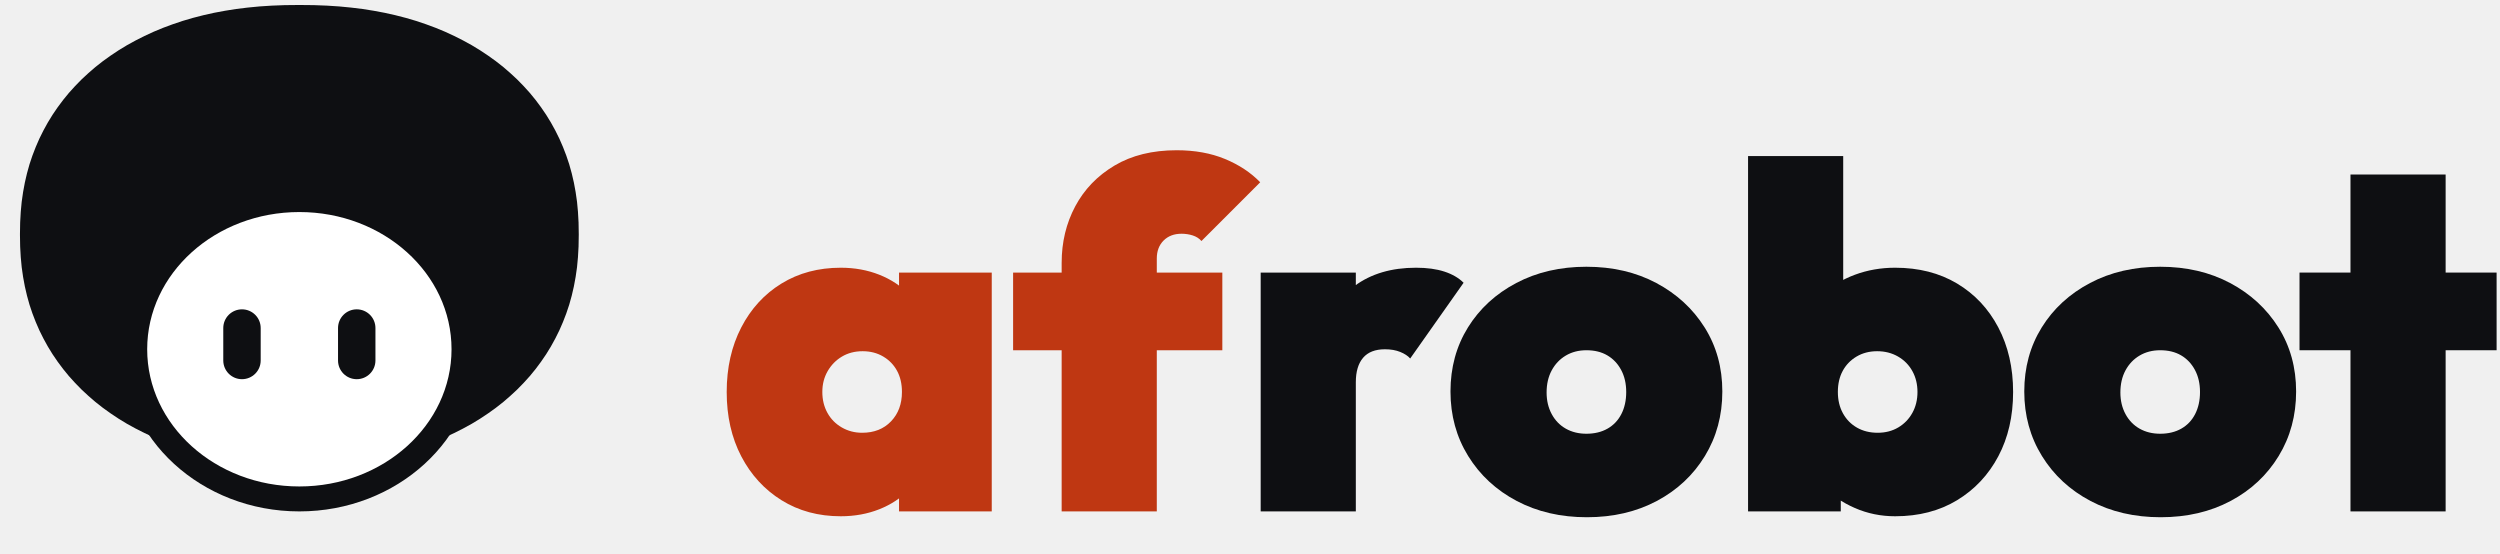
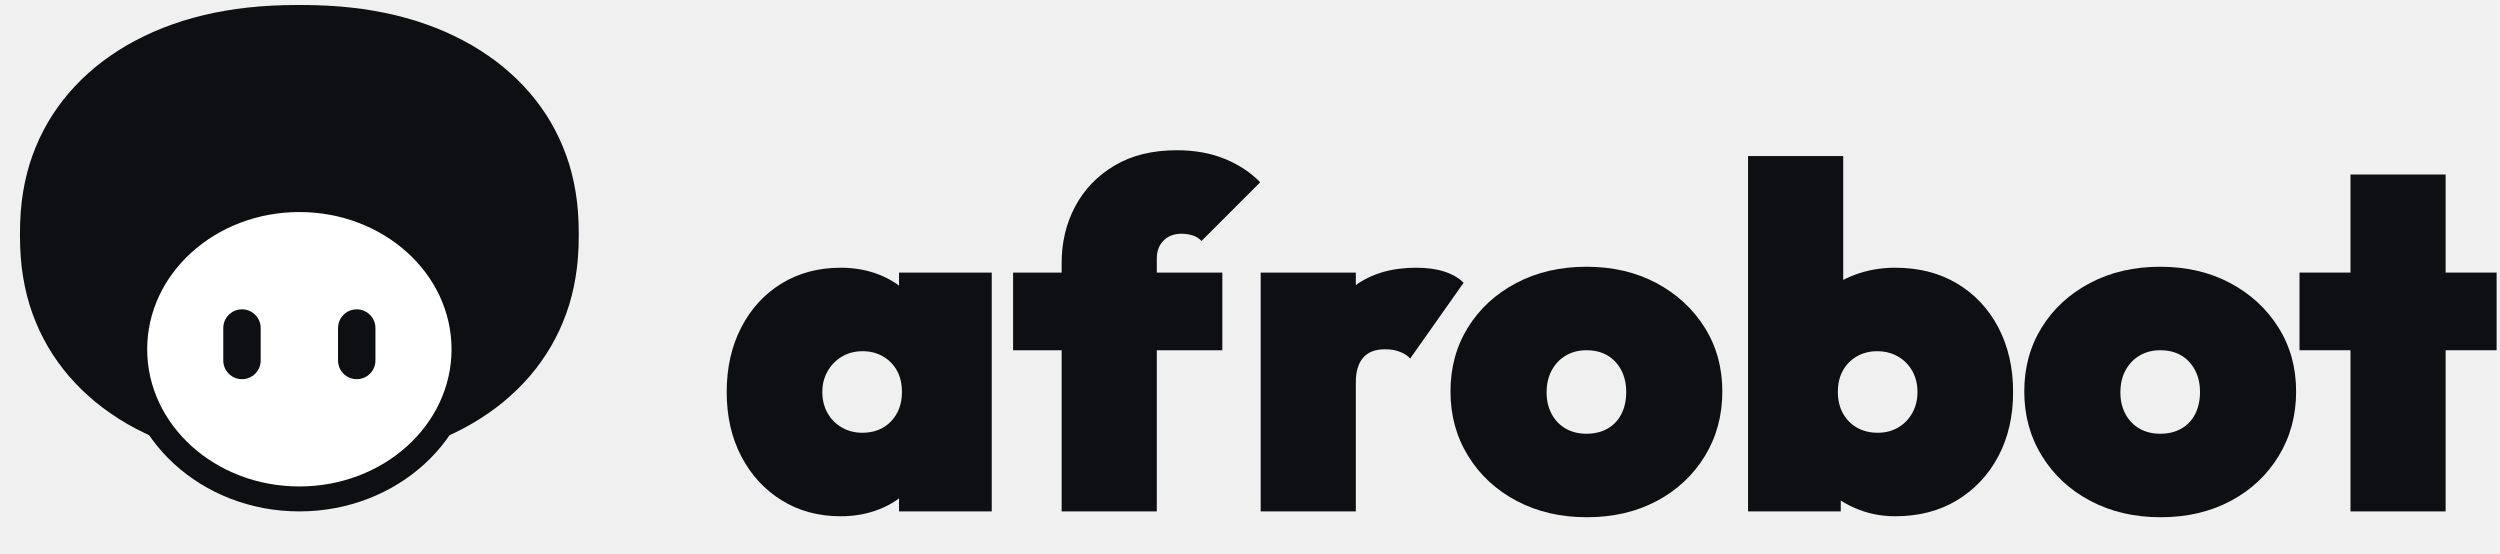
<svg xmlns="http://www.w3.org/2000/svg" viewBox="0 0 515.0 114.0" width="515" height="114">
  <g transform="translate(0.00,0.00)">
    <g transform="scale(1.0278)">
      <path d="M116.00,47.00 L115.96,49.42 L115.84,51.55 L115.65,53.57 L115.37,55.52 L115.02,57.41 L114.59,59.26 L114.09,61.06 L113.50,62.82 L112.84,64.53 L112.11,66.21 L111.30,67.84 L110.42,69.44 L109.47,70.99 L108.44,72.50 L107.35,73.96 L106.19,75.38 L104.95,76.75 L103.66,78.07 L102.29,79.34 L100.87,80.57 L99.38,81.74 L97.82,82.86 L96.21,83.93 L94.55,84.94 L92.82,85.89 L91.04,86.79 L89.20,87.64 L87.32,88.42 L85.38,89.14 L83.39,89.81 L81.35,90.41 L79.25,90.95 L77.11,91.43 L74.92,91.84 L72.67,92.20 L70.37,92.48 L68.00,92.71 L65.54,92.87 L62.95,92.97 L60.00,93.00 L57.05,92.97 L54.46,92.87 L52.00,92.71 L49.63,92.48 L47.33,92.20 L45.08,91.84 L42.89,91.43 L40.75,90.95 L38.65,90.41 L36.61,89.81 L34.62,89.14 L32.68,88.42 L30.80,87.64 L28.96,86.79 L27.18,85.89 L25.45,84.94 L23.79,83.93 L22.18,82.86 L20.62,81.74 L19.13,80.57 L17.71,79.34 L16.34,78.07 L15.05,76.75 L13.81,75.38 L12.65,73.96 L11.56,72.50 L10.53,70.99 L9.58,69.44 L8.70,67.84 L7.89,66.21 L7.16,64.53 L6.50,62.82 L5.91,61.06 L5.41,59.26 L4.98,57.41 L4.63,55.52 L4.35,53.57 L4.16,51.55 L4.04,49.42 L4.00,47.00 L4.04,44.58 L4.16,42.45 L4.35,40.43 L4.63,38.48 L4.98,36.59 L5.41,34.74 L5.91,32.94 L6.50,31.18 L7.16,29.47 L7.89,27.79 L8.70,26.16 L9.58,24.56 L10.53,23.01 L11.56,21.50 L12.65,20.04 L13.81,18.62 L15.05,17.25 L16.34,15.93 L17.71,14.66 L19.13,13.43 L20.62,12.26 L22.18,11.14 L23.79,10.07 L25.45,9.06 L27.18,8.11 L28.96,7.21 L30.80,6.36 L32.68,5.58 L34.62,4.86 L36.61,4.19 L38.65,3.59 L40.75,3.05 L42.89,2.57 L45.08,2.16 L47.33,1.80 L49.63,1.52 L52.00,1.29 L54.46,1.13 L57.05,1.03 L60.00,1.00 L62.95,1.03 L65.54,1.13 L68.00,1.29 L70.37,1.52 L72.67,1.80 L74.92,2.16 L77.11,2.57 L79.25,3.05 L81.35,3.59 L83.39,4.19 L85.38,4.86 L87.32,5.58 L89.20,6.36 L91.04,7.21 L92.82,8.11 L94.55,9.06 L96.21,10.07 L97.82,11.14 L99.38,12.26 L100.87,13.43 L102.29,14.66 L103.66,15.93 L104.95,17.25 L106.19,18.62 L107.35,20.04 L108.44,21.50 L109.47,23.01 L110.42,24.56 L111.30,26.16 L112.11,27.79 L112.84,29.47 L113.50,31.18 L114.09,32.94 L114.59,34.74 L115.02,36.59 L115.37,38.48 L115.65,40.43 L115.84,42.45 L115.96,44.58 Z" fill="#0E0F12" />
      <ellipse cx="60" cy="70" rx="35.5" ry="32.5" fill="#0E0F12" />
      <ellipse cx="60" cy="70" rx="30.5" ry="27.5" fill="#FFFFFF" />
      <rect x="44.75" y="62.00" width="7.50" height="14.00" rx="3.75" fill="#0E0F12" />
      <rect x="67.75" y="62.00" width="7.50" height="14.00" rx="3.75" fill="#0E0F12" />
    </g>
    <g transform="translate(148.00,105.35) scale(0.1)">
      <defs>
-         <mask id="g38363791" maskUnits="userSpaceOnUse" x="-3000" y="-3000" width="9670" height="6000">
+         <mask id="g48679692" maskUnits="userSpaceOnUse" x="-3000" y="-3000" width="9670" height="6000">
          <rect x="-3000" y="-3000" width="9670" height="6000" fill="#fff" />
          <g fill="#000" stroke="#000" stroke-width="68" stroke-linejoin="round">
            <path d="M252 10Q183 10 130.0 -23.0Q77 -56 47.0 -113.5Q17 -171 17 -246Q17 -321 47.0 -379.0Q77 -437 130.0 -469.5Q183 -502 252 -502Q295 -502 331.5 -487.5Q368 -473 392.5 -447.0Q417 -421 424 -387V-105Q417 -71 392.5 -45.0Q368 -19 331.5 -4.5Q295 10 252 10ZM296 -162Q333 -162 355.5 -185.5Q378 -209 378 -246Q378 -271 368.0 -289.5Q358 -308 339.5 -319.0Q321 -330 297 -330Q273 -330 254.5 -319.0Q236 -308 225.0 -289.0Q214 -270 214 -246Q214 -222 224.5 -203.0Q235 -184 254.0 -173.0Q273 -162 296 -162ZM372 0V-132L399 -252L372 -371V-492H563V0Z" />
            <path d="M707 0V-512Q707 -576 735.0 -628.5Q763 -681 816.0 -712.5Q869 -744 944 -744Q1000 -744 1043.5 -726.0Q1087 -708 1116 -678L995 -557Q988 -565 977.0 -568.5Q966 -572 954 -572Q931 -572 917.0 -558.0Q903 -544 903 -521V0ZM607 -332V-492H1038V-332Z" />
            <path d="M1117 0V-492H1313V0ZM1313 -266 1222 -347Q1260 -427 1310.5 -464.5Q1361 -502 1437 -502Q1471 -502 1495.5 -494.0Q1520 -486 1535 -471L1425 -315Q1418 -323 1404.5 -328.5Q1391 -334 1373 -334Q1343 -334 1328.0 -316.5Q1313 -299 1313 -266Z" />
            <path d="M1789 12Q1708 12 1644.5 -21.5Q1581 -55 1544.5 -114.0Q1508 -173 1508 -247Q1508 -321 1544.0 -379.0Q1580 -437 1643.5 -470.5Q1707 -504 1788 -504Q1869 -504 1932.0 -470.5Q1995 -437 2031.5 -379.0Q2068 -321 2068 -247Q2068 -173 2032.0 -114.0Q1996 -55 1933.0 -21.5Q1870 12 1789 12ZM1788 -160Q1813 -160 1831.5 -170.5Q1850 -181 1860.0 -200.5Q1870 -220 1870 -246Q1870 -272 1859.5 -291.5Q1849 -311 1831.0 -321.5Q1813 -332 1788 -332Q1764 -332 1745.5 -321.0Q1727 -310 1716.5 -290.5Q1706 -271 1706 -245Q1706 -220 1716.5 -200.5Q1727 -181 1745.5 -170.5Q1764 -160 1788 -160Z" />
            <path d="M2424 10Q2380 10 2341.0 -7.0Q2302 -24 2275.0 -52.5Q2248 -81 2240 -115V-387Q2248 -421 2275.0 -447.0Q2302 -473 2341.0 -487.5Q2380 -502 2424 -502Q2497 -502 2551.5 -469.5Q2606 -437 2636.5 -379.0Q2667 -321 2667 -246Q2667 -171 2636.5 -113.5Q2606 -56 2551.5 -23.0Q2497 10 2424 10ZM2121 0V-732H2317V-371L2285 -252L2312 -132V0ZM2388 -162Q2412 -162 2430.5 -173.0Q2449 -184 2459.5 -203.0Q2470 -222 2470 -246Q2470 -270 2459.5 -289.0Q2449 -308 2430.0 -319.0Q2411 -330 2387 -330Q2363 -330 2344.5 -319.0Q2326 -308 2316.0 -289.5Q2306 -271 2306 -246Q2306 -221 2316.5 -202.0Q2327 -183 2345.5 -172.5Q2364 -162 2388 -162Z" />
            <path d="M2971 12Q2890 12 2826.5 -21.5Q2763 -55 2726.5 -114.0Q2690 -173 2690 -247Q2690 -321 2726.0 -379.0Q2762 -437 2825.5 -470.5Q2889 -504 2970 -504Q3051 -504 3114.0 -470.5Q3177 -437 3213.5 -379.0Q3250 -321 3250 -247Q3250 -173 3214.0 -114.0Q3178 -55 3115.0 -21.5Q3052 12 2971 12ZM2970 -160Q2995 -160 3013.5 -170.5Q3032 -181 3042.0 -200.5Q3052 -220 3052 -246Q3052 -272 3041.5 -291.5Q3031 -311 3013.0 -321.5Q2995 -332 2970 -332Q2946 -332 2927.5 -321.0Q2909 -310 2898.5 -290.5Q2888 -271 2888 -245Q2888 -220 2898.5 -200.5Q2909 -181 2927.5 -170.5Q2946 -160 2970 -160Z" />
            <path d="M3362 0V-694H3558V0ZM3257 -332V-492H3663V-332Z" />
          </g>
        </mask>
      </defs>
-       <g mask="url(#g38363791)" />
-       <path d="M252 10Q183 10 130.0 -23.0Q77 -56 47.0 -113.5Q17 -171 17 -246Q17 -321 47.0 -379.0Q77 -437 130.0 -469.5Q183 -502 252 -502Q295 -502 331.5 -487.5Q368 -473 392.5 -447.0Q417 -421 424 -387V-105Q417 -71 392.5 -45.0Q368 -19 331.5 -4.5Q295 10 252 10ZM296 -162Q333 -162 355.5 -185.5Q378 -209 378 -246Q378 -271 368.0 -289.5Q358 -308 339.5 -319.0Q321 -330 297 -330Q273 -330 254.5 -319.0Q236 -308 225.0 -289.0Q214 -270 214 -246Q214 -222 224.5 -203.0Q235 -184 254.0 -173.0Q273 -162 296 -162ZM372 0V-132L399 -252L372 -371V-492H563V0Z" fill="#BF3712" />
-       <path d="M707 0V-512Q707 -576 735.0 -628.5Q763 -681 816.0 -712.5Q869 -744 944 -744Q1000 -744 1043.5 -726.0Q1087 -708 1116 -678L995 -557Q988 -565 977.0 -568.5Q966 -572 954 -572Q931 -572 917.0 -558.0Q903 -544 903 -521V0ZM607 -332V-492H1038V-332Z" fill="#BF3712" />
+       <g mask="url(#g48679692)" />
+       <path d="M252 10Q183 10 130.0 -23.0Q77 -56 47.0 -113.5Q17 -171 17 -246Q17 -321 47.0 -379.0Q77 -437 130.0 -469.5Q183 -502 252 -502Q295 -502 331.5 -487.5Q368 -473 392.5 -447.0Q417 -421 424 -387V-105Q417 -71 392.5 -45.0Q368 -19 331.5 -4.5Q295 10 252 10ZM296 -162Q333 -162 355.5 -185.5Q378 -209 378 -246Q378 -271 368.0 -289.5Q358 -308 339.5 -319.0Q321 -330 297 -330Q273 -330 254.5 -319.0Q236 -308 225.0 -289.0Q214 -270 214 -246Q214 -222 224.5 -203.0Q235 -184 254.0 -173.0Q273 -162 296 -162ZM372 0V-132L399 -252L372 -371V-492H563V0Z" fill="#0E0F12" />
+       <path d="M707 0V-512Q707 -576 735.0 -628.5Q763 -681 816.0 -712.5Q869 -744 944 -744Q1000 -744 1043.5 -726.0Q1087 -708 1116 -678L995 -557Q988 -565 977.0 -568.5Q966 -572 954 -572Q931 -572 917.0 -558.0Q903 -544 903 -521V0ZM607 -332V-492H1038V-332Z" fill="#0E0F12" />
      <path d="M1117 0V-492H1313V0ZM1313 -266 1222 -347Q1260 -427 1310.5 -464.5Q1361 -502 1437 -502Q1471 -502 1495.5 -494.0Q1520 -486 1535 -471L1425 -315Q1418 -323 1404.5 -328.5Q1391 -334 1373 -334Q1343 -334 1328.0 -316.5Q1313 -299 1313 -266Z" fill="#0E0F12" />
      <path d="M1789 12Q1708 12 1644.5 -21.5Q1581 -55 1544.5 -114.0Q1508 -173 1508 -247Q1508 -321 1544.0 -379.0Q1580 -437 1643.5 -470.5Q1707 -504 1788 -504Q1869 -504 1932.0 -470.5Q1995 -437 2031.5 -379.0Q2068 -321 2068 -247Q2068 -173 2032.0 -114.0Q1996 -55 1933.0 -21.5Q1870 12 1789 12ZM1788 -160Q1813 -160 1831.5 -170.5Q1850 -181 1860.0 -200.5Q1870 -220 1870 -246Q1870 -272 1859.5 -291.5Q1849 -311 1831.0 -321.5Q1813 -332 1788 -332Q1764 -332 1745.5 -321.0Q1727 -310 1716.5 -290.5Q1706 -271 1706 -245Q1706 -220 1716.5 -200.5Q1727 -181 1745.5 -170.5Q1764 -160 1788 -160Z" fill="#0E0F12" />
      <path d="M2424 10Q2380 10 2341.0 -7.0Q2302 -24 2275.0 -52.5Q2248 -81 2240 -115V-387Q2248 -421 2275.0 -447.0Q2302 -473 2341.0 -487.5Q2380 -502 2424 -502Q2497 -502 2551.5 -469.5Q2606 -437 2636.5 -379.0Q2667 -321 2667 -246Q2667 -171 2636.5 -113.5Q2606 -56 2551.5 -23.0Q2497 10 2424 10ZM2121 0V-732H2317V-371L2285 -252L2312 -132V0ZM2388 -162Q2412 -162 2430.5 -173.0Q2449 -184 2459.5 -203.0Q2470 -222 2470 -246Q2470 -270 2459.5 -289.0Q2449 -308 2430.0 -319.0Q2411 -330 2387 -330Q2363 -330 2344.5 -319.0Q2326 -308 2316.0 -289.5Q2306 -271 2306 -246Q2306 -221 2316.5 -202.0Q2327 -183 2345.5 -172.5Q2364 -162 2388 -162Z" fill="#0E0F12" />
      <path d="M2971 12Q2890 12 2826.5 -21.5Q2763 -55 2726.5 -114.0Q2690 -173 2690 -247Q2690 -321 2726.0 -379.0Q2762 -437 2825.5 -470.5Q2889 -504 2970 -504Q3051 -504 3114.0 -470.5Q3177 -437 3213.5 -379.0Q3250 -321 3250 -247Q3250 -173 3214.0 -114.0Q3178 -55 3115.0 -21.5Q3052 12 2971 12ZM2970 -160Q2995 -160 3013.5 -170.5Q3032 -181 3042.0 -200.5Q3052 -220 3052 -246Q3052 -272 3041.5 -291.5Q3031 -311 3013.0 -321.5Q2995 -332 2970 -332Q2946 -332 2927.5 -321.0Q2909 -310 2898.5 -290.5Q2888 -271 2888 -245Q2888 -220 2898.5 -200.5Q2909 -181 2927.5 -170.5Q2946 -160 2970 -160Z" fill="#0E0F12" />
      <path d="M3362 0V-694H3558V0ZM3257 -332V-492H3663V-332Z" fill="#0E0F12" />
    </g>
  </g>
</svg>
